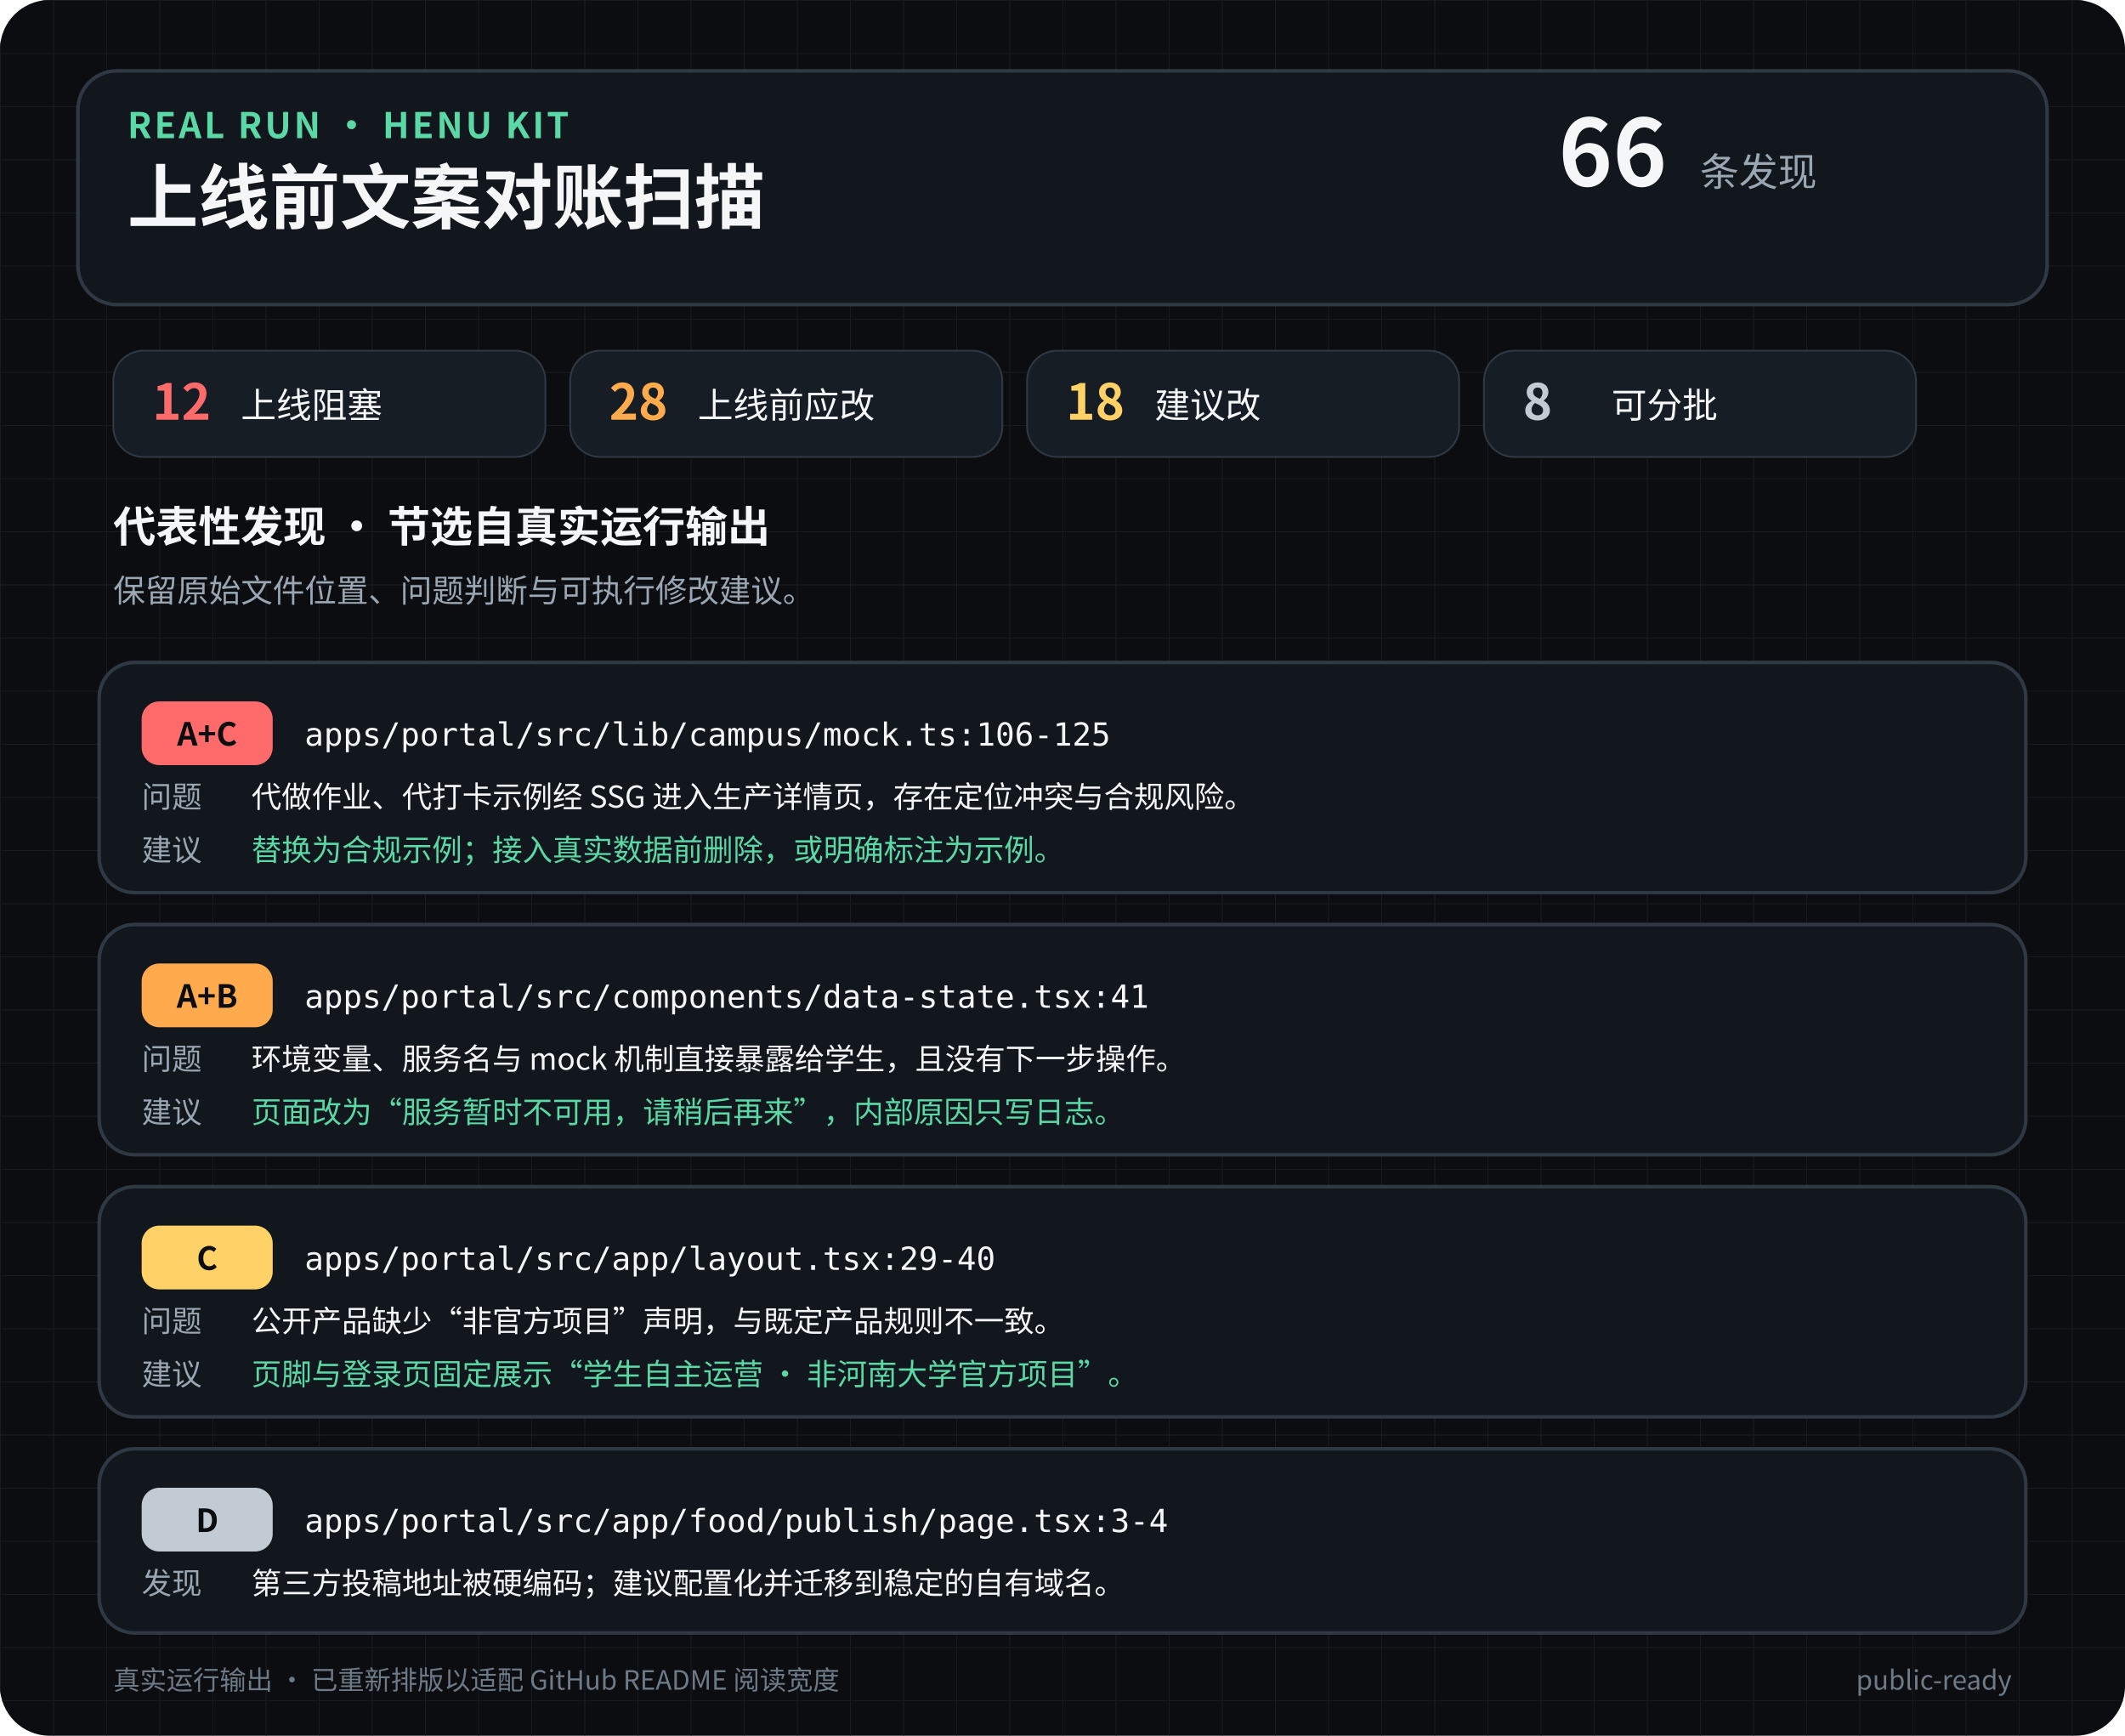
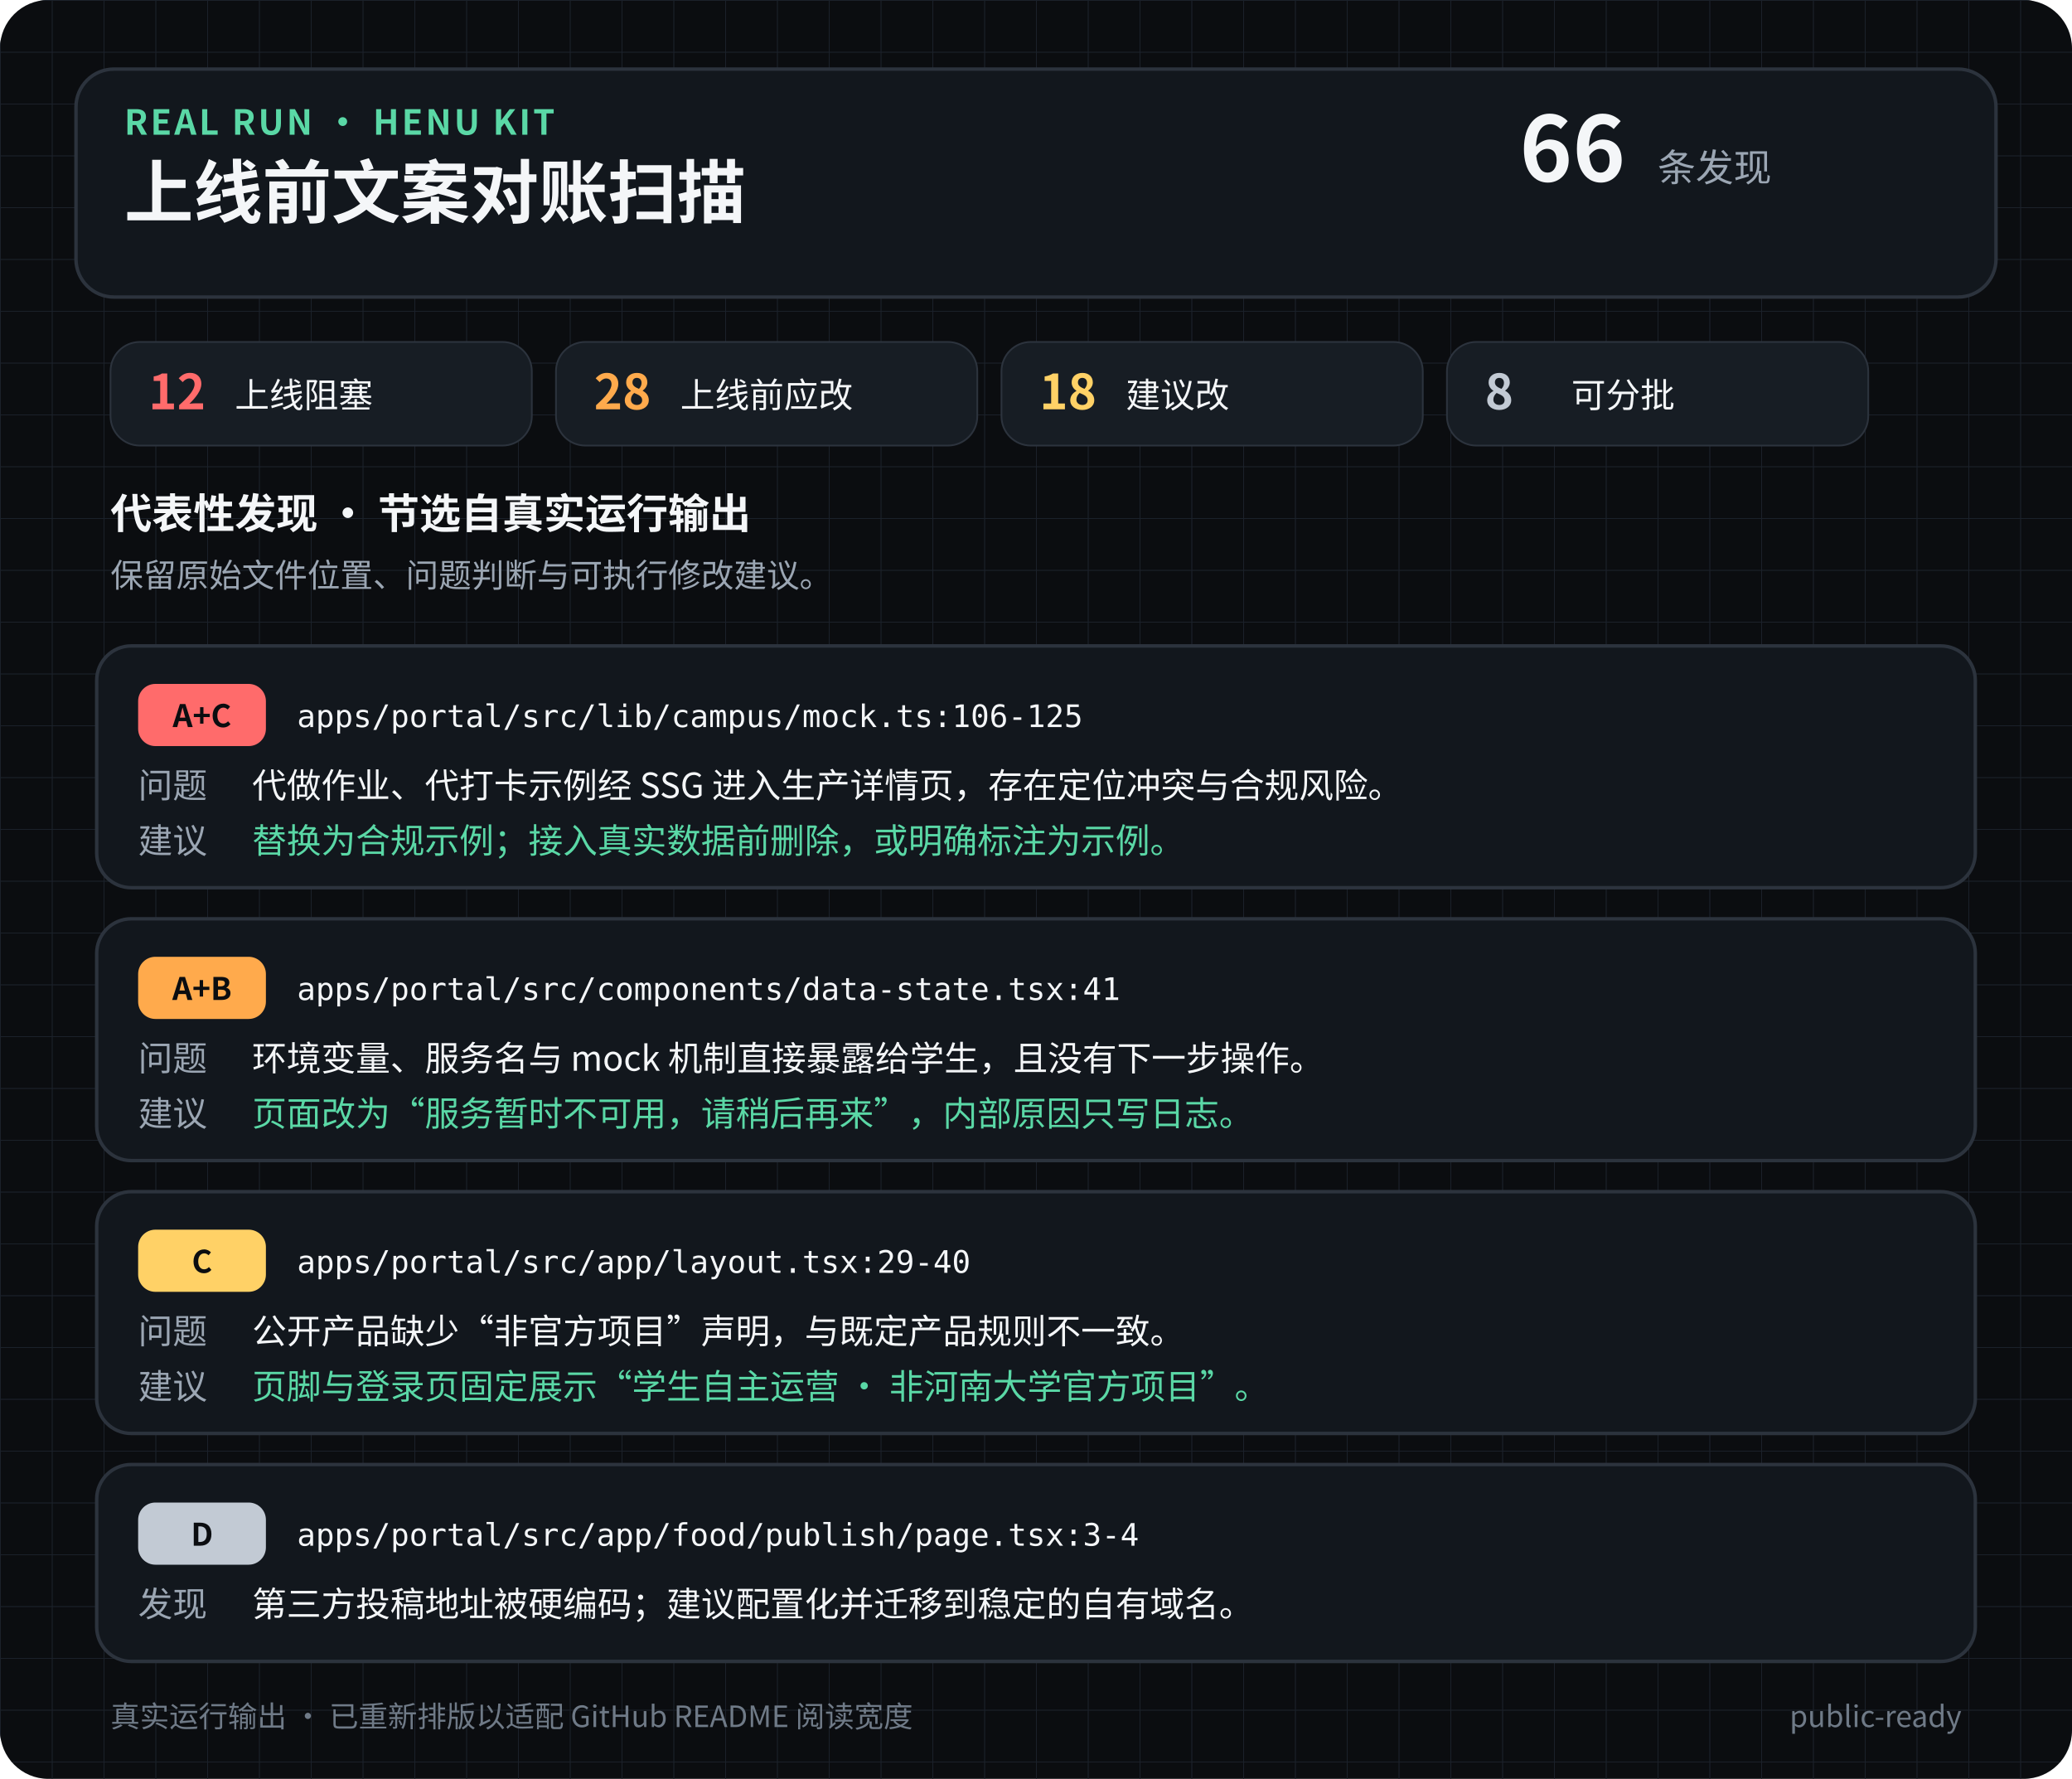
- <svg xmlns="http://www.w3.org/2000/svg" width="1200" height="980" viewBox="0 0 1200 980" role="img" aria-labelledby="title desc">
+ <svg xmlns="http://www.w3.org/2000/svg" width="1200" height="1030" viewBox="0 0 1200 1030" role="img" aria-labelledby="title desc">
  <defs>
    <pattern id="grid" width="30" height="30" patternUnits="userSpaceOnUse">
-       <path d="M30 0H0V30" fill="none" stroke="#171C22" stroke-width="1" />
+       <path d="M30 0H0V30" fill="none" stroke="#1B212A" stroke-width="1" />
    </pattern>
  </defs>
-   <rect width="1200" height="980" rx="28" fill="#0B0D10" />
-   <rect width="1200" height="980" rx="28" fill="url(#grid)" />
-   <g font-family="'Noto Sans CJK SC','PingFang SC','Microsoft YaHei',-apple-system,BlinkMacSystemFont,'Segoe UI',sans-serif">
-     <rect x="44" y="40" width="1112" height="132" rx="22" fill="#12171D" stroke="#303843" stroke-width="2" />
+   <rect width="1200" height="1030" rx="28" fill="#0B0D10" />
+   <rect width="1200" height="1030" rx="28" fill="url(#grid)" />
+   <g font-family="'PingFang SC','Noto Sans CJK SC','Microsoft YaHei',-apple-system,BlinkMacSystemFont,'Segoe UI',sans-serif">
+     <rect x="44" y="40" width="1112" height="132" rx="22" fill="#12171D" stroke="#2C333D" stroke-width="2" />
    <text x="72" y="78" fill="#5AD8A6" font-size="20" font-weight="700" letter-spacing="1.5">REAL RUN · HENU KIT</text>
    <text x="72" y="126" fill="#F4F6F8" font-size="40" font-weight="760">上线前文案对账扫描</text>
    <text x="880" y="105" fill="#F4F6F8" font-size="52" font-weight="780">66</text>
    <text x="960" y="105" fill="#9BA6B3" font-size="22">条发现</text>
    <g transform="translate(64 198)">
      <g>
-         <rect width="244" height="60" rx="17" fill="#171D24" stroke="#303843" />
+         <rect width="244" height="60" rx="17" fill="#171D24" stroke="#2C333D" />
        <text x="22" y="39" fill="#FF6B6B" font-size="28" font-weight="780">12</text>
        <text x="72" y="38" fill="#F4F6F8" font-size="20">上线阻塞</text>
      </g>
      <g transform="translate(258 0)">
-         <rect width="244" height="60" rx="17" fill="#171D24" stroke="#303843" />
+         <rect width="244" height="60" rx="17" fill="#171D24" stroke="#2C333D" />
        <text x="22" y="39" fill="#FFAA4C" font-size="28" font-weight="780">28</text>
        <text x="72" y="38" fill="#F4F6F8" font-size="20">上线前应改</text>
      </g>
      <g transform="translate(516 0)">
-         <rect width="244" height="60" rx="17" fill="#171D24" stroke="#303843" />
+         <rect width="244" height="60" rx="17" fill="#171D24" stroke="#2C333D" />
        <text x="22" y="39" fill="#FFD166" font-size="28" font-weight="780">18</text>
        <text x="72" y="38" fill="#F4F6F8" font-size="20">建议改</text>
      </g>
      <g transform="translate(774 0)">
-         <rect width="244" height="60" rx="17" fill="#171D24" stroke="#303843" />
+         <rect width="244" height="60" rx="17" fill="#171D24" stroke="#2C333D" />
        <text x="22" y="39" fill="#C2CAD4" font-size="28" font-weight="780">8</text>
        <text x="72" y="38" fill="#F4F6F8" font-size="20">可分批</text>
      </g>
    </g>
    <text x="64" y="306" fill="#F4F6F8" font-size="24" font-weight="720">代表性发现 · 节选自真实运行输出</text>
-     <text x="64" y="340" fill="#9BA6B3" font-size="18">保留原始文件位置、问题判断与可执行修改建议。</text>
+     <text x="64" y="340" fill="#9BA6B3" font-size="19">保留原始文件位置、问题判断与可执行修改建议。</text>
    <g transform="translate(56 374)">
-       <rect width="1088" height="130" rx="20" fill="#12171D" stroke="#303843" stroke-width="2" />
+       <rect width="1088" height="140" rx="20" fill="#12171D" stroke="#2C333D" stroke-width="2" />
      <rect x="24" y="22" width="74" height="36" rx="10" fill="#FF6B6B" />
      <text x="61" y="47" text-anchor="middle" fill="#0B0D10" font-size="18" font-weight="800">A+C</text>
      <text x="116" y="47" fill="#F4F6F8" font-size="18" font-family="ui-monospace,SFMono-Regular,Menlo,monospace">apps/portal/src/lib/campus/mock.ts:106-125</text>
-       <text x="24" y="82" fill="#9BA6B3" font-size="17">问题</text>
-       <text x="86" y="82" fill="#F4F6F8" font-size="17">代做作业、代打卡示例经 SSG 进入生产详情页，存在定位冲突与合规风险。</text>
-       <text x="24" y="112" fill="#9BA6B3" font-size="17">建议</text>
-       <text x="86" y="112" fill="#5AD8A6" font-size="17">替换为合规示例；接入真实数据前删除，或明确标注为示例。</text>
+       <text x="24" y="88" fill="#9BA6B3" font-size="20">问题</text>
+       <text x="90" y="88" fill="#F4F6F8" font-size="20">代做作业、代打卡示例经 SSG 进入生产详情页，存在定位冲突与合规风险。</text>
+       <text x="24" y="120" fill="#9BA6B3" font-size="20">建议</text>
+       <text x="90" y="120" fill="#5AD8A6" font-size="20">替换为合规示例；接入真实数据前删除，或明确标注为示例。</text>
    </g>
-     <g transform="translate(56 522)">
-       <rect width="1088" height="130" rx="20" fill="#12171D" stroke="#303843" stroke-width="2" />
+     <g transform="translate(56 532)">
+       <rect width="1088" height="140" rx="20" fill="#12171D" stroke="#2C333D" stroke-width="2" />
      <rect x="24" y="22" width="74" height="36" rx="10" fill="#FFAA4C" />
      <text x="61" y="47" text-anchor="middle" fill="#0B0D10" font-size="18" font-weight="800">A+B</text>
      <text x="116" y="47" fill="#F4F6F8" font-size="18" font-family="ui-monospace,SFMono-Regular,Menlo,monospace">apps/portal/src/components/data-state.tsx:41</text>
-       <text x="24" y="82" fill="#9BA6B3" font-size="17">问题</text>
-       <text x="86" y="82" fill="#F4F6F8" font-size="17">环境变量、服务名与 mock 机制直接暴露给学生，且没有下一步操作。</text>
-       <text x="24" y="112" fill="#9BA6B3" font-size="17">建议</text>
-       <text x="86" y="112" fill="#5AD8A6" font-size="17">页面改为“服务暂时不可用，请稍后再来”，内部原因只写日志。</text>
+       <text x="24" y="88" fill="#9BA6B3" font-size="20">问题</text>
+       <text x="90" y="88" fill="#F4F6F8" font-size="20">环境变量、服务名与 mock 机制直接暴露给学生，且没有下一步操作。</text>
+       <text x="24" y="120" fill="#9BA6B3" font-size="20">建议</text>
+       <text x="90" y="120" fill="#5AD8A6" font-size="20">页面改为“服务暂时不可用，请稍后再来”，内部原因只写日志。</text>
    </g>
-     <g transform="translate(56 670)">
-       <rect width="1088" height="130" rx="20" fill="#12171D" stroke="#303843" stroke-width="2" />
+     <g transform="translate(56 690)">
+       <rect width="1088" height="140" rx="20" fill="#12171D" stroke="#2C333D" stroke-width="2" />
      <rect x="24" y="22" width="74" height="36" rx="10" fill="#FFD166" />
      <text x="61" y="47" text-anchor="middle" fill="#0B0D10" font-size="18" font-weight="800">C</text>
      <text x="116" y="47" fill="#F4F6F8" font-size="18" font-family="ui-monospace,SFMono-Regular,Menlo,monospace">apps/portal/src/app/layout.tsx:29-40</text>
-       <text x="24" y="82" fill="#9BA6B3" font-size="17">问题</text>
-       <text x="86" y="82" fill="#F4F6F8" font-size="17">公开产品缺少“非官方项目”声明，与既定产品规则不一致。</text>
-       <text x="24" y="112" fill="#9BA6B3" font-size="17">建议</text>
-       <text x="86" y="112" fill="#5AD8A6" font-size="17">页脚与登录页固定展示“学生自主运营 · 非河南大学官方项目”。</text>
+       <text x="24" y="88" fill="#9BA6B3" font-size="20">问题</text>
+       <text x="90" y="88" fill="#F4F6F8" font-size="20">公开产品缺少“非官方项目”声明，与既定产品规则不一致。</text>
+       <text x="24" y="120" fill="#9BA6B3" font-size="20">建议</text>
+       <text x="90" y="120" fill="#5AD8A6" font-size="20">页脚与登录页固定展示“学生自主运营 · 非河南大学官方项目”。</text>
    </g>
-     <g transform="translate(56 818)">
-       <rect width="1088" height="104" rx="20" fill="#12171D" stroke="#303843" stroke-width="2" />
+     <g transform="translate(56 848)">
+       <rect width="1088" height="114" rx="20" fill="#12171D" stroke="#2C333D" stroke-width="2" />
      <rect x="24" y="22" width="74" height="36" rx="10" fill="#C2CAD4" />
      <text x="61" y="47" text-anchor="middle" fill="#0B0D10" font-size="18" font-weight="800">D</text>
      <text x="116" y="47" fill="#F4F6F8" font-size="18" font-family="ui-monospace,SFMono-Regular,Menlo,monospace">apps/portal/src/app/food/publish/page.tsx:3-4</text>
-       <text x="24" y="82" fill="#9BA6B3" font-size="17">发现</text>
-       <text x="86" y="82" fill="#F4F6F8" font-size="17">第三方投稿地址被硬编码；建议配置化并迁移到稳定的自有域名。</text>
+       <text x="24" y="88" fill="#9BA6B3" font-size="20">发现</text>
+       <text x="90" y="88" fill="#F4F6F8" font-size="20">第三方投稿地址被硬编码；建议配置化并迁移到稳定的自有域名。</text>
    </g>
-     <text x="64" y="954" fill="#6F7A87" font-size="15">真实运行输出 · 已重新排版以适配 GitHub README 阅读宽度</text>
-     <text x="1136" y="954" text-anchor="end" fill="#6F7A87" font-size="15">public-ready</text>
+     <text x="64" y="1000" fill="#6F7A87" font-size="17">真实运行输出 · 已重新排版以适配 GitHub README 阅读宽度</text>
+     <text x="1136" y="1000" text-anchor="end" fill="#6F7A87" font-size="17">public-ready</text>
  </g>
</svg>
